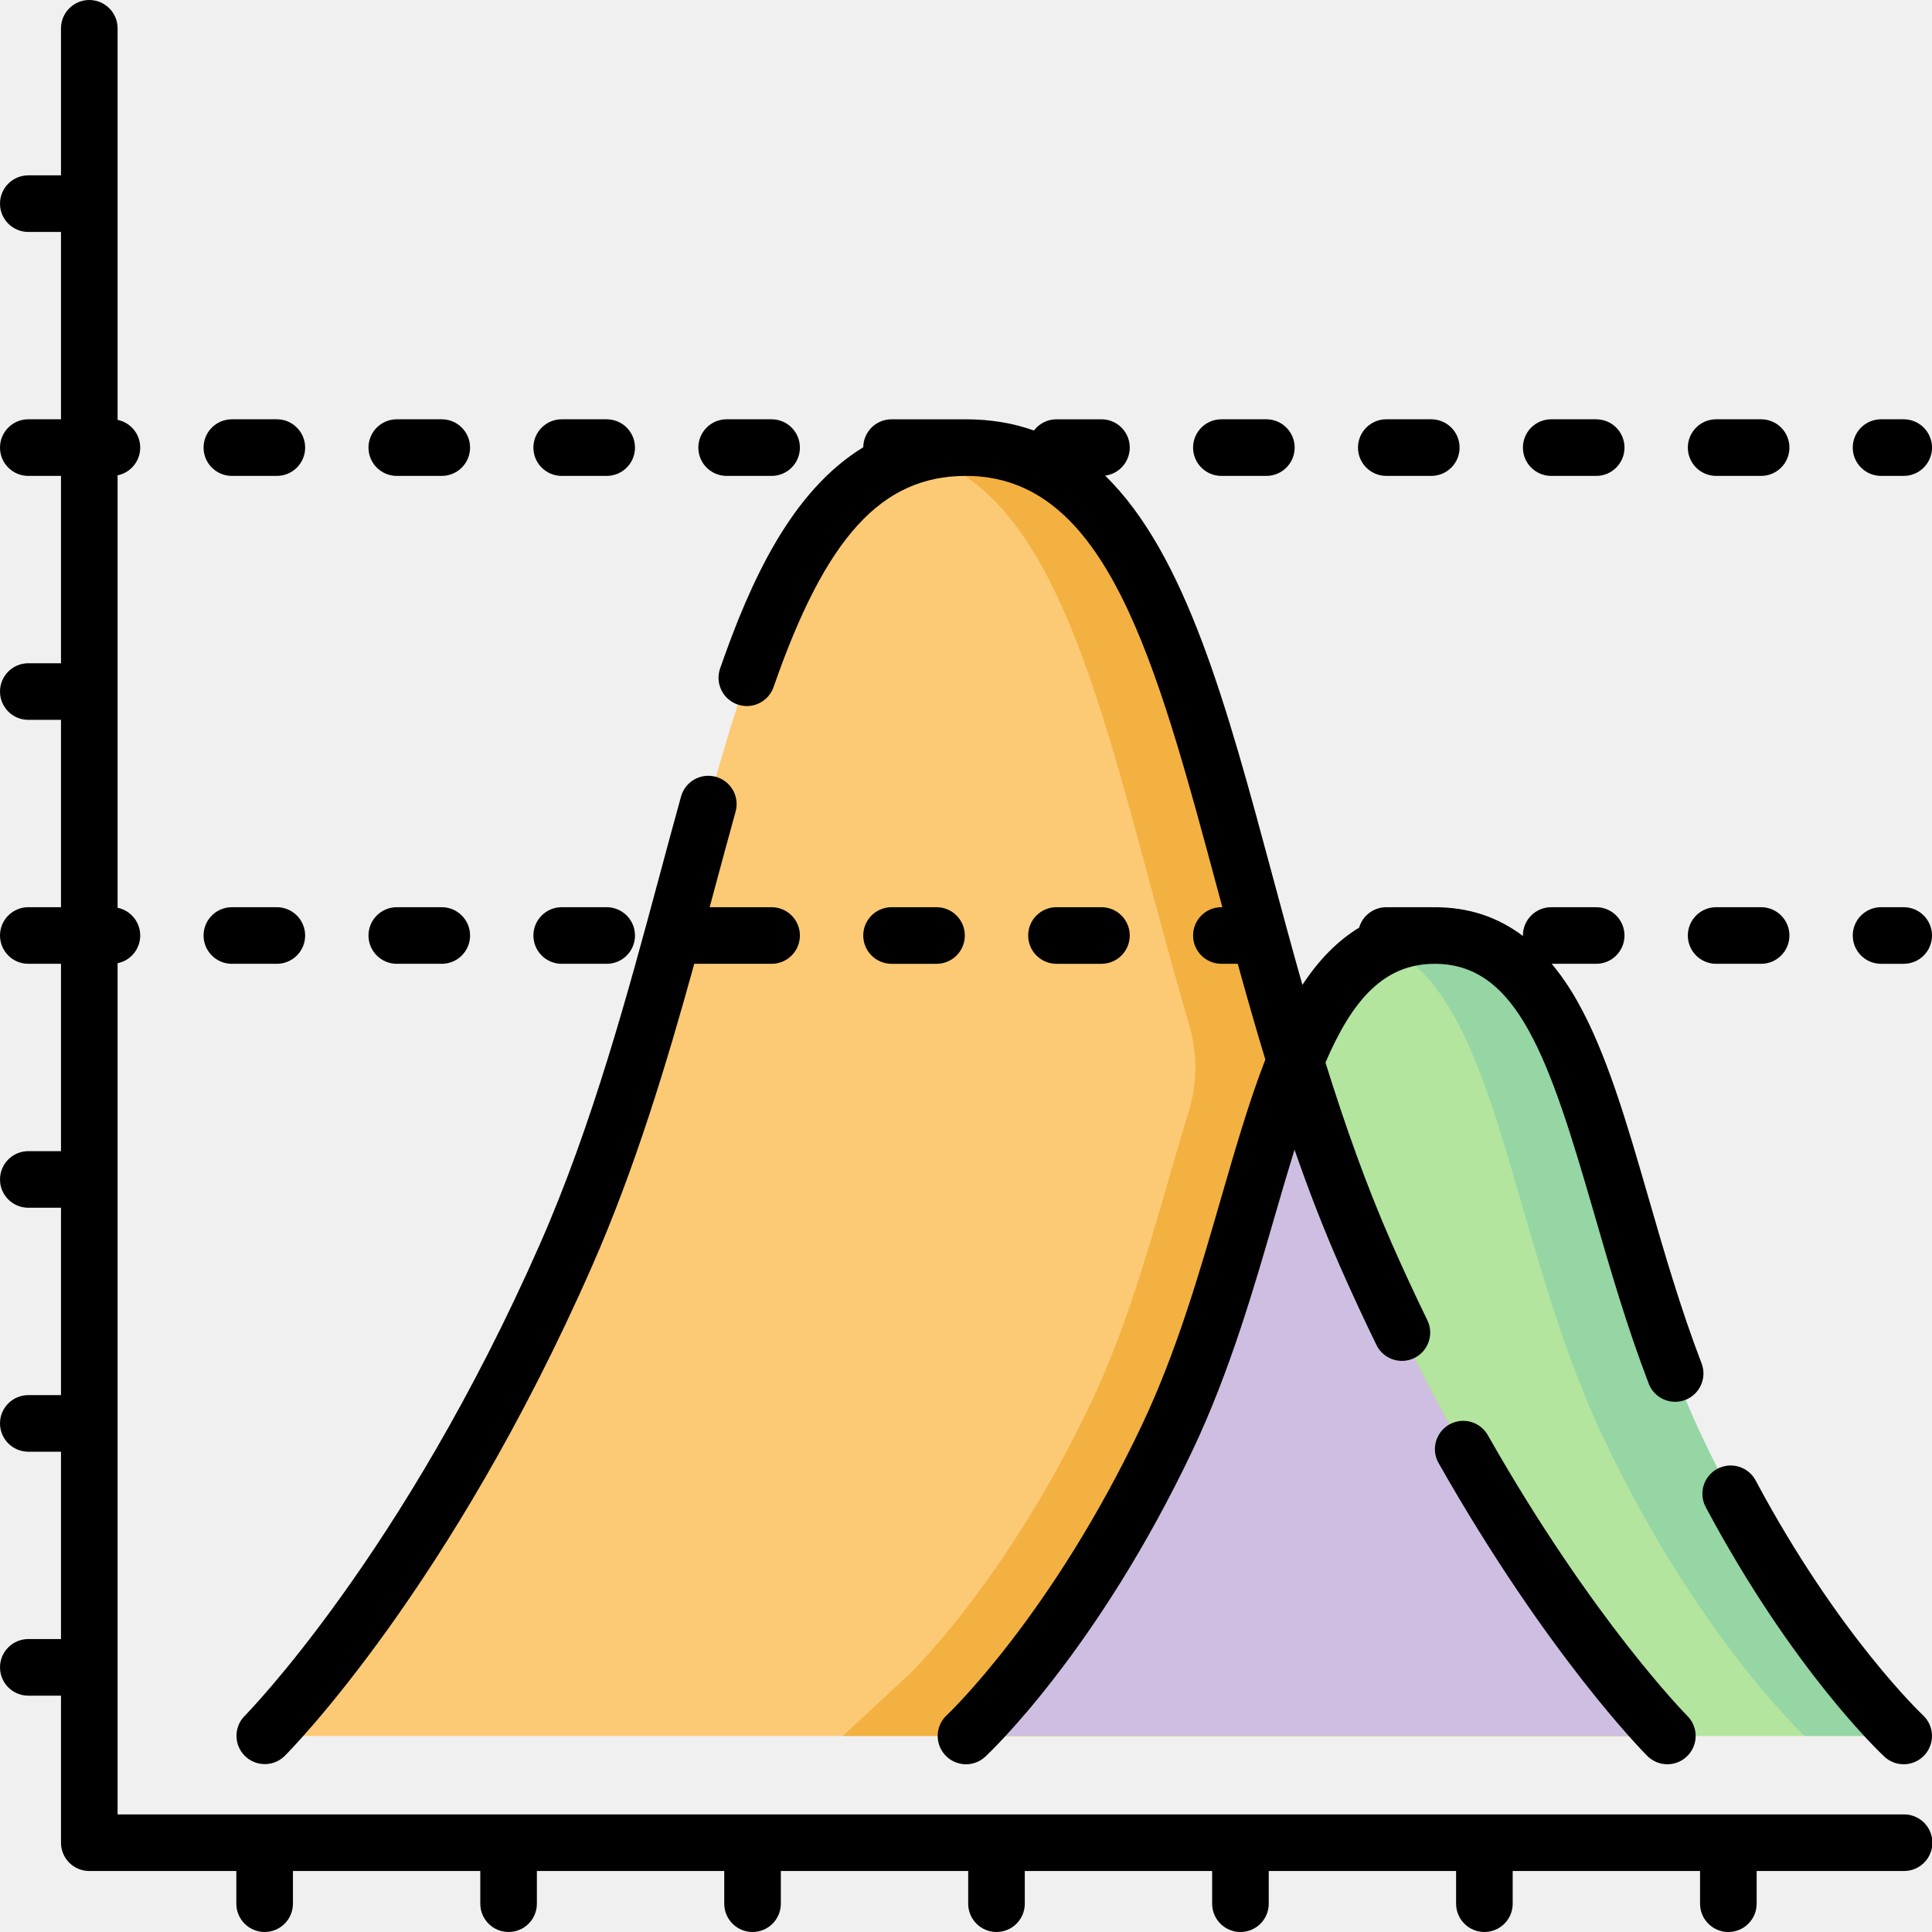
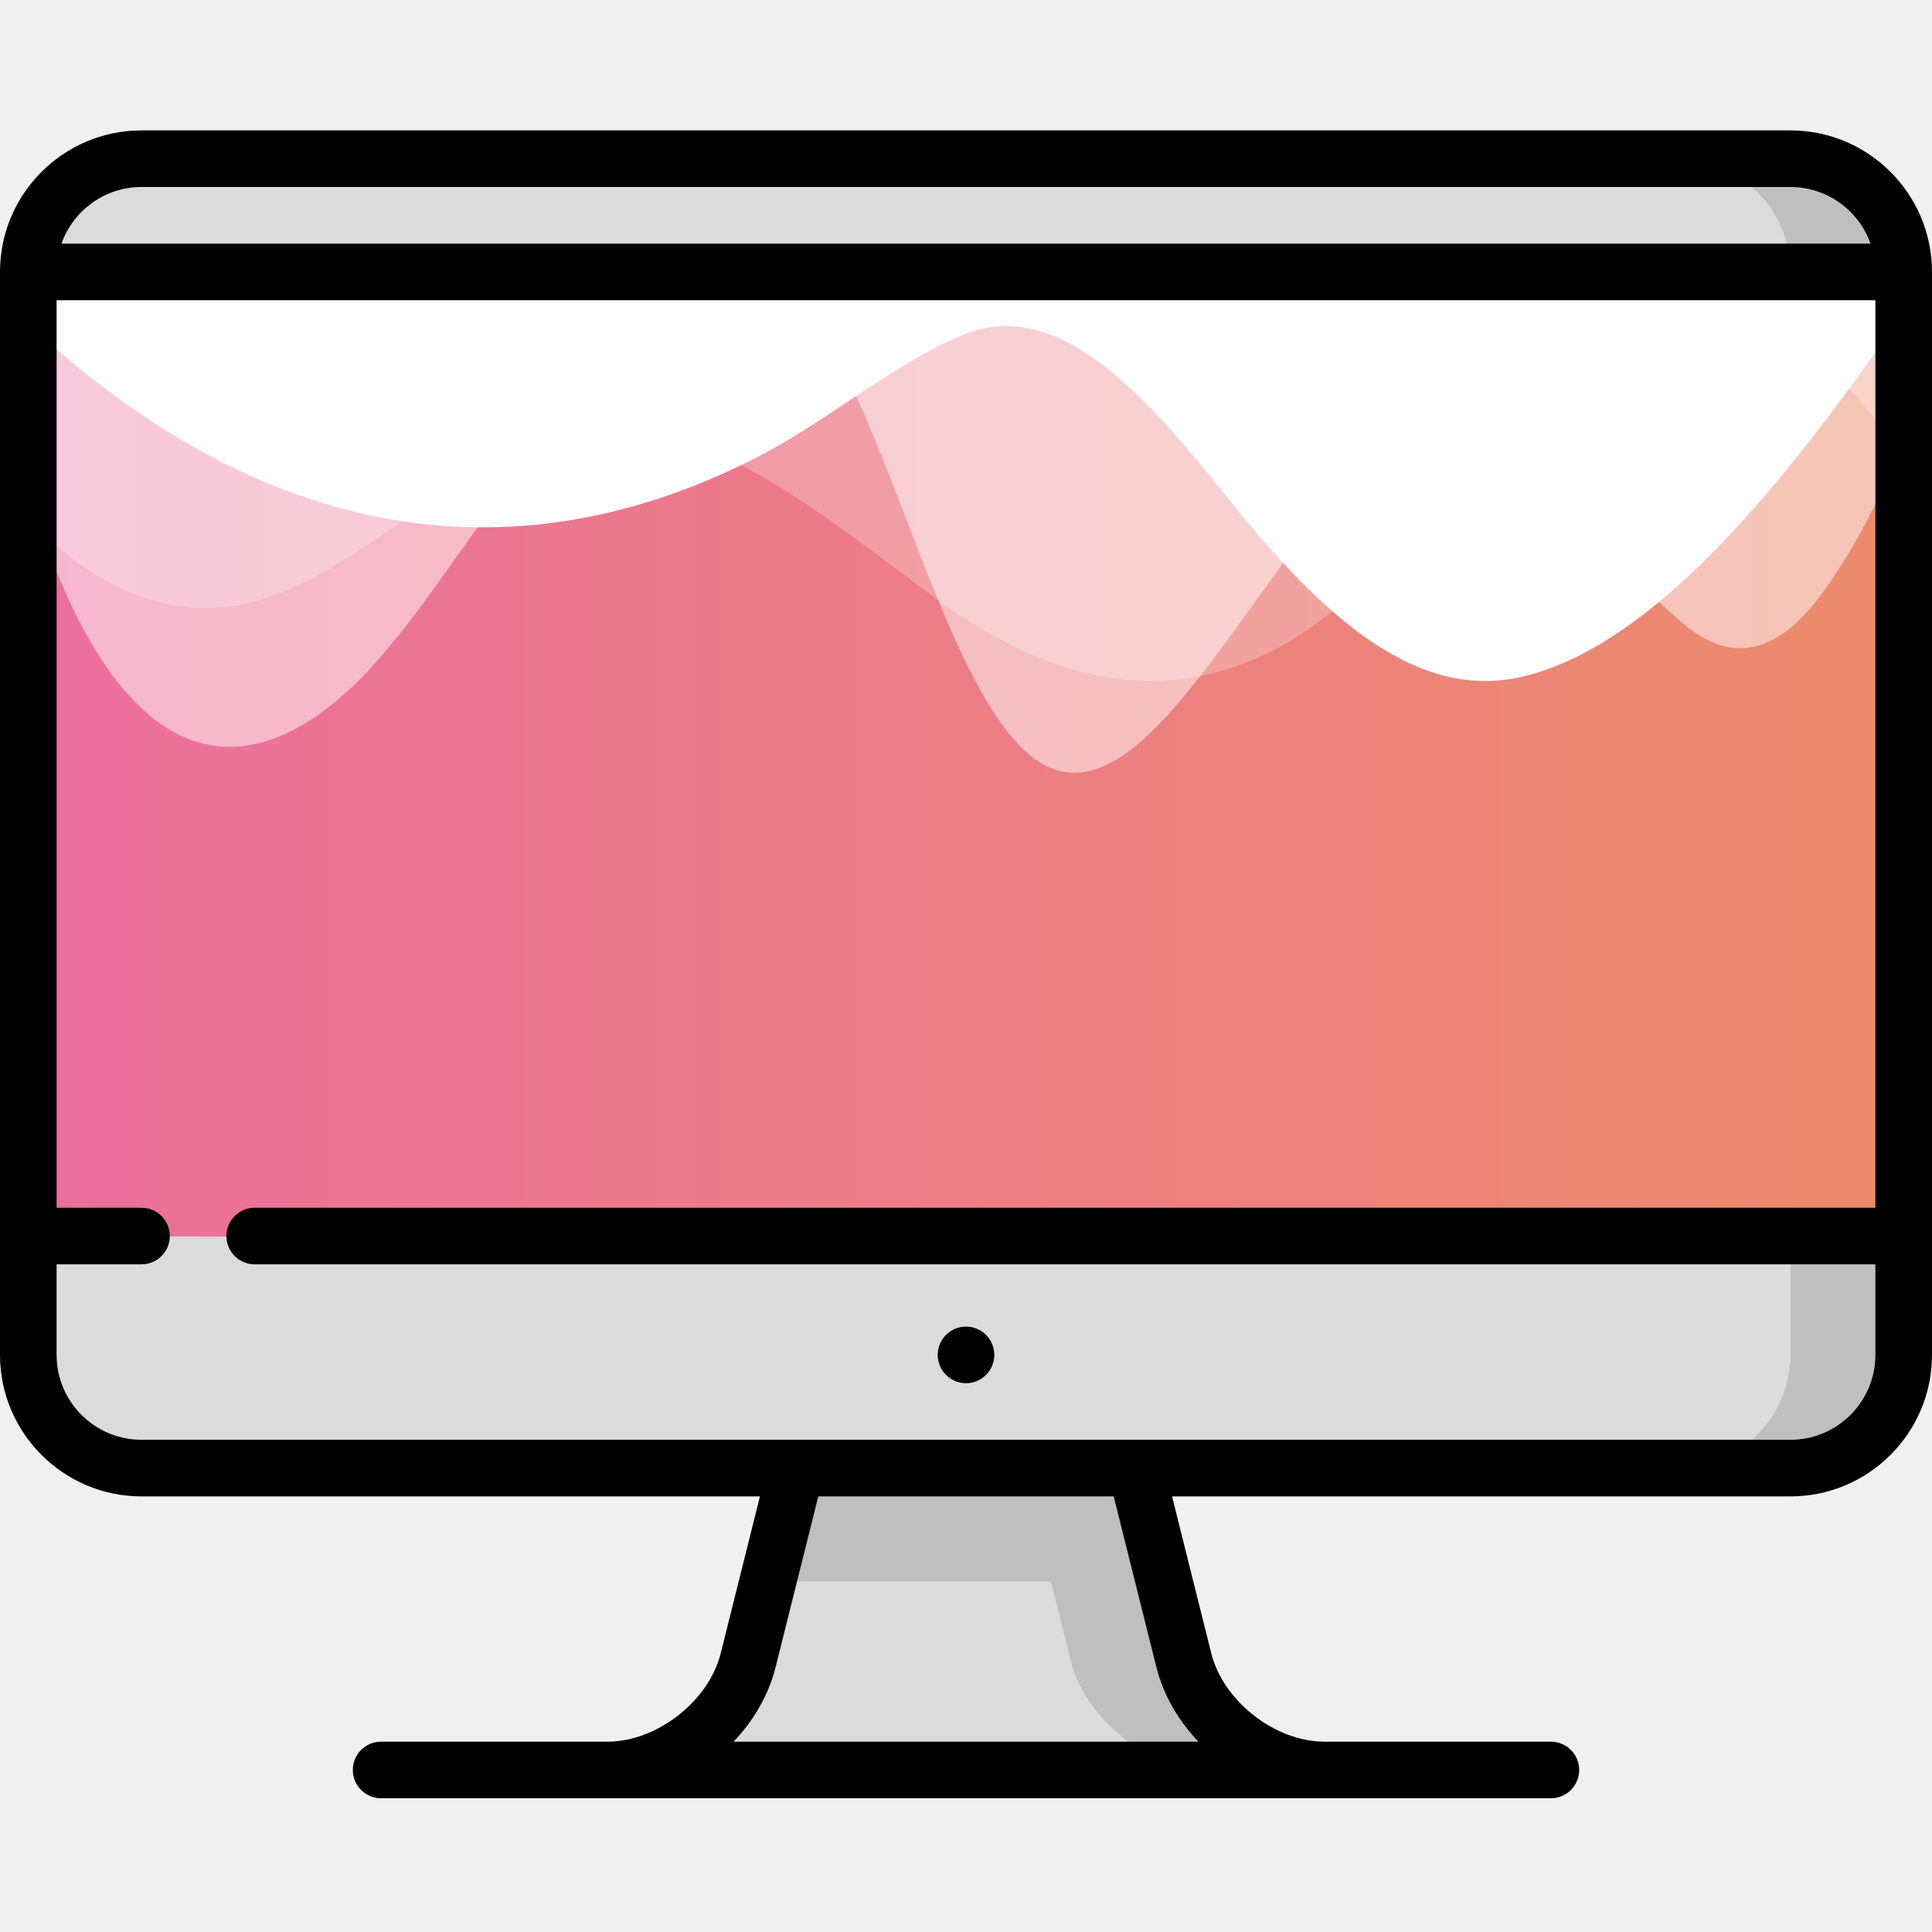
<svg xmlns="http://www.w3.org/2000/svg" viewBox="0 0 400 400">
-   <g fill="none" fill-rule="evenodd">
-     <path fill="#FCCA75" d="M345.21 359.416s-33.145-33.146-62.345-99.437C249.78 184.866 250.508 92.67 200 92.67c-50.508 0-49.78 92.196-82.865 167.308-29.2 66.292-62.346 99.438-62.346 99.438h290.422z" />
-     <path fill="#B3E59F" d="M394.14 359.416s-22.156-20.593-41.676-61.78c-22.116-46.668-21.63-103.95-55.394-103.95-33.764 0-33.276 57.282-55.393 103.95-19.52 41.187-41.677 61.78-41.677 61.78h194.14z" />
-     <path fill="#95D6A4" d="M352.464 297.635c-22.116-46.667-21.63-103.95-55.394-103.95-3.835 0-7.225.747-10.26 2.126 23.682 10.759 25.53 60.458 45.135 101.824 19.52 41.188 41.676 61.781 41.676 61.781h20.52s-22.157-20.593-41.677-61.78z" />
-     <path fill="#F3B141" d="M282.865 259.978C249.78 184.866 250.508 92.67 200 92.67c-3.532 0-6.805.467-9.865 1.33 31.661 8.944 39.62 62.141 56.08 118.216a31.3 31.3 0 01-.137 18.072c-1.451 4.684-2.858 9.536-4.298 14.513-4.41 15.24-8.97 31-15.793 45.399-17.643 37.228-37.656 56.355-37.807 56.5l-13.683 12.716H345.21s-33.146-33.146-62.346-99.438z" />
-     <path fill="#CEBFE2" d="M268.17 219.634c-8.55 20.941-13.8 51.218-26.493 78.001C222.157 338.823 200 359.416 200 359.416h145.21s-33.145-33.146-62.345-99.437c-5.78-13.121-10.525-26.763-14.695-40.345z" />
-     <g fill="#000">
-       <path d="M394.14 375.654H24.347V199.428a5.861 5.861 0 000-11.483V98.413a5.861 5.861 0 000-11.483V5.86a5.859 5.859 0 10-11.719 0v30.443H5.86a5.859 5.859 0 100 11.719h6.768V86.81H5.86a5.859 5.859 0 100 11.719h6.768v38.789H5.86a5.859 5.859 0 100 11.719h6.768v38.789H5.86a5.859 5.859 0 100 11.718h6.768v38.79H5.86a5.859 5.859 0 100 11.718h6.768v38.79H5.86a5.859 5.859 0 100 11.718h6.768v38.789H5.86a5.859 5.859 0 100 11.719h6.768v30.443a5.859 5.859 0 005.86 5.86H48.93v6.767a5.859 5.859 0 1011.718 0v-6.768h38.79v6.768a5.859 5.859 0 1011.718 0v-6.768h38.79v6.768a5.859 5.859 0 1011.718 0v-6.768h38.79v6.768a5.859 5.859 0 005.858 5.86 5.859 5.859 0 005.86-5.86v-6.768h38.789v6.768a5.859 5.859 0 005.86 5.86 5.859 5.859 0 005.859-5.86v-6.768h38.789v6.768a5.859 5.859 0 005.86 5.86 5.859 5.859 0 005.858-5.86v-6.768h38.79v6.768a5.859 5.859 0 005.859 5.86 5.859 5.859 0 005.86-5.86v-6.768h30.445a5.859 5.859 0 100-11.717zM355.563 304.104a5.86 5.86 0 00-2.412 7.927c18.09 33.906 36.237 50.965 37 51.675a5.829 5.829 0 003.984 1.566c1.57 0 3.136-.627 4.29-1.867a5.864 5.864 0 00-.29-8.278c-.175-.163-17.556-16.582-34.645-48.612a5.86 5.86 0 00-7.928-2.411z" />
-       <path d="M50.643 355.273a5.86 5.86 0 008.289 8.285c1.385-1.385 34.263-34.683 63.563-101.22 8.999-20.427 15.587-42.293 21.243-62.792h16.015a5.859 5.859 0 100-11.719h-12.826l.971-3.607c1.512-5.62 2.94-10.93 4.397-16.175a5.859 5.859 0 10-11.291-3.136c-1.47 5.291-2.904 10.624-4.422 16.268-6.508 24.203-13.884 51.636-24.81 76.439-28.342 64.355-60.805 97.332-61.129 97.657zM308.072 297.194a5.86 5.86 0 10-10.192 5.785c22.586 39.788 42.358 59.75 43.189 60.58a5.837 5.837 0 004.14 1.714 5.861 5.861 0 004.148-9.998c-.193-.195-19.558-19.807-41.285-58.081z" />
-       <path d="M149.09 138.396a5.86 5.86 0 0011.07 3.849C170.952 111.196 182.494 98.53 200 98.53c29.063 0 39.232 37.817 52.105 85.696l.97 3.6h-.2a5.859 5.859 0 00-5.86 5.859 5.859 5.859 0 005.86 5.86h3.387c1.794 6.502 3.685 13.138 5.714 19.827-3.349 8.597-6.194 18.416-9.146 28.62-4.535 15.68-9.225 31.893-16.446 47.13-18.738 39.532-40.165 59.804-40.38 60.004A5.861 5.861 0 00200 365.273c1.428 0 2.86-.518 3.988-1.568.938-.871 23.207-21.838 42.985-63.563 7.627-16.09 12.668-33.517 17.114-48.893 1.354-4.682 2.65-9.09 3.93-13.22 2.856 8.21 5.988 16.368 9.486 24.307a457.663 457.663 0 007.479 16.13 5.86 5.86 0 007.834 2.699 5.858 5.858 0 002.699-7.835 443.927 443.927 0 01-7.287-15.716c-5.348-12.14-9.841-24.91-13.803-37.624 5.613-13.068 12.14-20.443 22.644-20.443 17.154 0 23.708 19.646 32.98 51.702 3.328 11.506 6.769 23.402 11.339 35.318a5.86 5.86 0 0010.941-4.196c-4.392-11.453-7.763-23.107-11.023-34.378-4.458-15.412-8.67-29.968-14.747-40.717-1.648-2.916-3.414-5.478-5.292-7.73h9.208a5.859 5.859 0 005.86-5.86 5.859 5.859 0 00-5.86-5.859h-9.313a5.859 5.859 0 00-5.859 5.86c0 .033.005.065.005.099-5.28-3.988-11.327-5.958-18.24-5.958-.148 0-.292.013-.44.014-.1-.005-.198-.015-.298-.015h-9.312a5.858 5.858 0 00-5.626 4.233c-4.394 2.663-8.292 6.6-11.742 11.844-2.205-7.76-4.258-15.39-6.229-22.72-9.366-34.832-17.853-66.397-34.623-82.709a5.856 5.856 0 00-.757-11.664h-9.312a5.844 5.844 0 00-4.662 2.32c-4.255-1.511-8.92-2.319-14.069-2.319-.049 0-.095.004-.144.004-.036 0-.062-.005-.1-.005h-15.17a5.857 5.857 0 00-5.856 5.789c-14.875 9.095-23.307 27.588-29.637 45.796zM355.309 98.53h9.312a5.859 5.859 0 005.86-5.86 5.859 5.859 0 00-5.86-5.86h-9.312a5.859 5.859 0 00-5.86 5.86 5.859 5.859 0 005.86 5.86zM321.164 98.53h9.313a5.859 5.859 0 005.859-5.86 5.859 5.859 0 00-5.86-5.86h-9.312a5.859 5.859 0 00-5.86 5.86 5.859 5.859 0 005.86 5.86zM287.02 98.53h9.311a5.859 5.859 0 005.86-5.86 5.859 5.859 0 00-5.86-5.86h-9.311a5.859 5.859 0 00-5.86 5.86 5.859 5.859 0 005.86 5.86zM252.875 98.53h9.312a5.859 5.859 0 005.86-5.86 5.859 5.859 0 00-5.86-5.86h-9.312a5.859 5.859 0 00-5.86 5.86 5.859 5.859 0 005.86 5.86zM150.44 98.53h9.312a5.859 5.859 0 100-11.72h-9.311a5.859 5.859 0 100 11.72zM116.295 98.53h9.313a5.859 5.859 0 100-11.72h-9.313a5.859 5.859 0 100 11.72zM82.15 98.53h9.313a5.859 5.859 0 100-11.72h-9.312a5.859 5.859 0 100 11.72zM48.006 98.53h9.312a5.859 5.859 0 100-11.72h-9.312a5.859 5.859 0 100 11.72zM389.453 98.53h4.688A5.859 5.859 0 00400 92.67a5.859 5.859 0 00-5.86-5.86h-4.687a5.859 5.859 0 00-5.86 5.86 5.859 5.859 0 005.86 5.86zM116.295 199.546h9.313a5.859 5.859 0 100-11.719h-9.313a5.859 5.859 0 100 11.72zM48.006 199.546h9.312a5.859 5.859 0 100-11.719h-9.312a5.859 5.859 0 100 11.72zM355.309 199.546h9.312a5.859 5.859 0 005.86-5.86 5.859 5.859 0 00-5.86-5.859h-9.312a5.859 5.859 0 00-5.86 5.86 5.859 5.859 0 005.86 5.86z" />
-       <path d="M228.042 199.546a5.859 5.859 0 005.86-5.86 5.859 5.859 0 00-5.86-5.859h-9.312a5.859 5.859 0 00-5.859 5.86 5.859 5.859 0 005.86 5.86h9.311zM199.756 193.687a5.859 5.859 0 00-5.86-5.86h-9.31a5.859 5.859 0 100 11.72h9.31a5.859 5.859 0 005.86-5.86zM82.15 199.546h9.313a5.859 5.859 0 100-11.719h-9.312a5.859 5.859 0 100 11.72zM394.14 187.827h-4.687a5.859 5.859 0 00-5.86 5.86 5.859 5.859 0 005.86 5.86h4.688a5.859 5.859 0 005.859-5.86 5.859 5.859 0 00-5.86-5.86z" />
+   <defs>
+     <linearGradient id="a" x1="0%" x2="108.129%" y1="50%" y2="50%">
+       <stop offset="0%" stop-color="#EC6F9D" />
+       <stop offset="100%" stop-color="#EC8C6B" />
+     </linearGradient>
+   </defs>
+   <g fill="none" fill-rule="evenodd" transform="translate(-3 27)">
+     <path fill="#EB8A6C" d="M397.14 29.297v200.781l-46.874 23.438V13.672z" />
+     <path fill="url(#a)" d="M373.703 29.297v224.219L8.86 228.906V29.296z" />
+     <path fill="#DBDBDB" d="M220.576 284.766l-58.59 15.625-4.08 16.328c-3.133 12.5-16.234 22.734-29.125 22.734h125c-12.89 0-33.205-54.687-33.205-54.687z" />
+     <g fill="#BFBFBF">
+       <path d="M248.094 316.719l-9.938-39.766L203 253.516l-35.156 23.437-5.857 23.438h58.589l4.08 16.328c3.133 12.5 16.235 22.734 29.125 22.734h23.438c-12.89 0-25.992-10.234-29.125-22.734zM373.703 230.078l-23.437 46.875h23.437c12.89 0 23.438-10.547 23.438-23.437v-23.438h-23.438zM373.703 5.86h-23.437l23.437 23.437h23.438c0-12.89-10.547-23.438-23.438-23.438z" />
    </g>
+     <g fill="#DBDBDB">
+       <path d="M373.703 230.078v23.438c0 12.89-10.547 23.437-23.437 23.437H32.296c-12.89 0-23.437-10.547-23.437-23.437v-24.61l364.844 1.172zM373.703 29.297H8.86c0-12.89 10.547-23.438 23.438-23.438h317.969c12.89 0 23.437 10.547 23.437 23.438z" />
+     </g>
+     <g fill="#FFF">
+       <path d="M1 27v44.263c15.93 21.227 34.53 30.76 52.667 26.773C77.12 92.901 99.11 66.186 122.6 62.18c24.613-4.17 49.18 16.14 72.733 33.715 23.09 17.212 46.1 23.79 69.8 12.507 12.05-5.737 23.284-17.058 34.817-28.054C330.83 50.905 372 13.336 401 77.172V27H1z" opacity=".25" />
+       <path d="M1 27v15.237c4.333 20.344 9.213 39.56 15.897 54.2C34.137 134.234 56 133.974 75.86 115.258c10.383-9.781 20.03-25.124 29.89-38.356 13.64-18.31 28.243-44.332 43.61-47.869 12.087-2.746 23.633 9.079 32.867 30.416C192.817 83.918 203 119.2 216.77 129.8c13.48 10.399 27.117-6.447 39.71-23.4 12.593-16.951 25.053-37.585 38.973-41.488 19.91-5.638 37.76 22.05 56.3 37.431 10.067 8.346 19.667 5.947 29.03-7.228 7.477-10.495 16-25.953 20.217-47.454V27H1z" opacity=".5" />
+       <path d="M1 27v5.388C50.977 83.463 105.697 95.253 159.61 67.74c14.333-7.312 28.077-19.255 42.537-25.323 19.666-8.259 37.493 11.714 55.186 33.878 19.644 24.605 39 41.85 60.734 36.835 28.843-6.699 57.486-43.744 82.933-81.163V27H1z" />
+     </g>
+     <path fill="#000" fill-rule="nonzero" d="M373.703 0H32.297C16.142 0 3 13.142 3 29.297v224.219c0 16.154 13.142 29.297 29.297 29.297h128.042l-8.12 32.482c-2.48 9.918-13.213 18.299-23.438 18.299H81.906a5.859 5.859 0 100 11.719h242.188a5.859 5.859 0 100-11.72h-46.875c-10.225 0-20.958-8.38-23.438-18.298l-8.12-32.483h128.042c16.155 0 29.297-13.142 29.297-29.296V29.296C403 13.143 389.858 0 373.703 0zM32.297 11.719h341.406c7.638 0 14.152 4.899 16.57 11.719H15.727c2.418-6.82 8.932-11.72 16.57-11.72zm210.115 306.417c1.447 5.787 4.552 11.095 8.704 15.458h-96.232c4.153-4.362 7.257-9.67 8.704-15.458l8.83-35.324h61.163l8.83 35.324zm131.291-47.042H32.297c-9.692 0-17.578-7.885-17.578-17.578v-18.75h17.578a5.859 5.859 0 100-11.72H14.719V35.157H391.28v187.89H55.734a5.859 5.859 0 100 11.72h335.547v18.75c0 9.693-7.886 17.578-17.578 17.578z" />
+     <circle cx="203" cy="253.516" r="5.859" fill="#000" />
  </g>
</svg>
